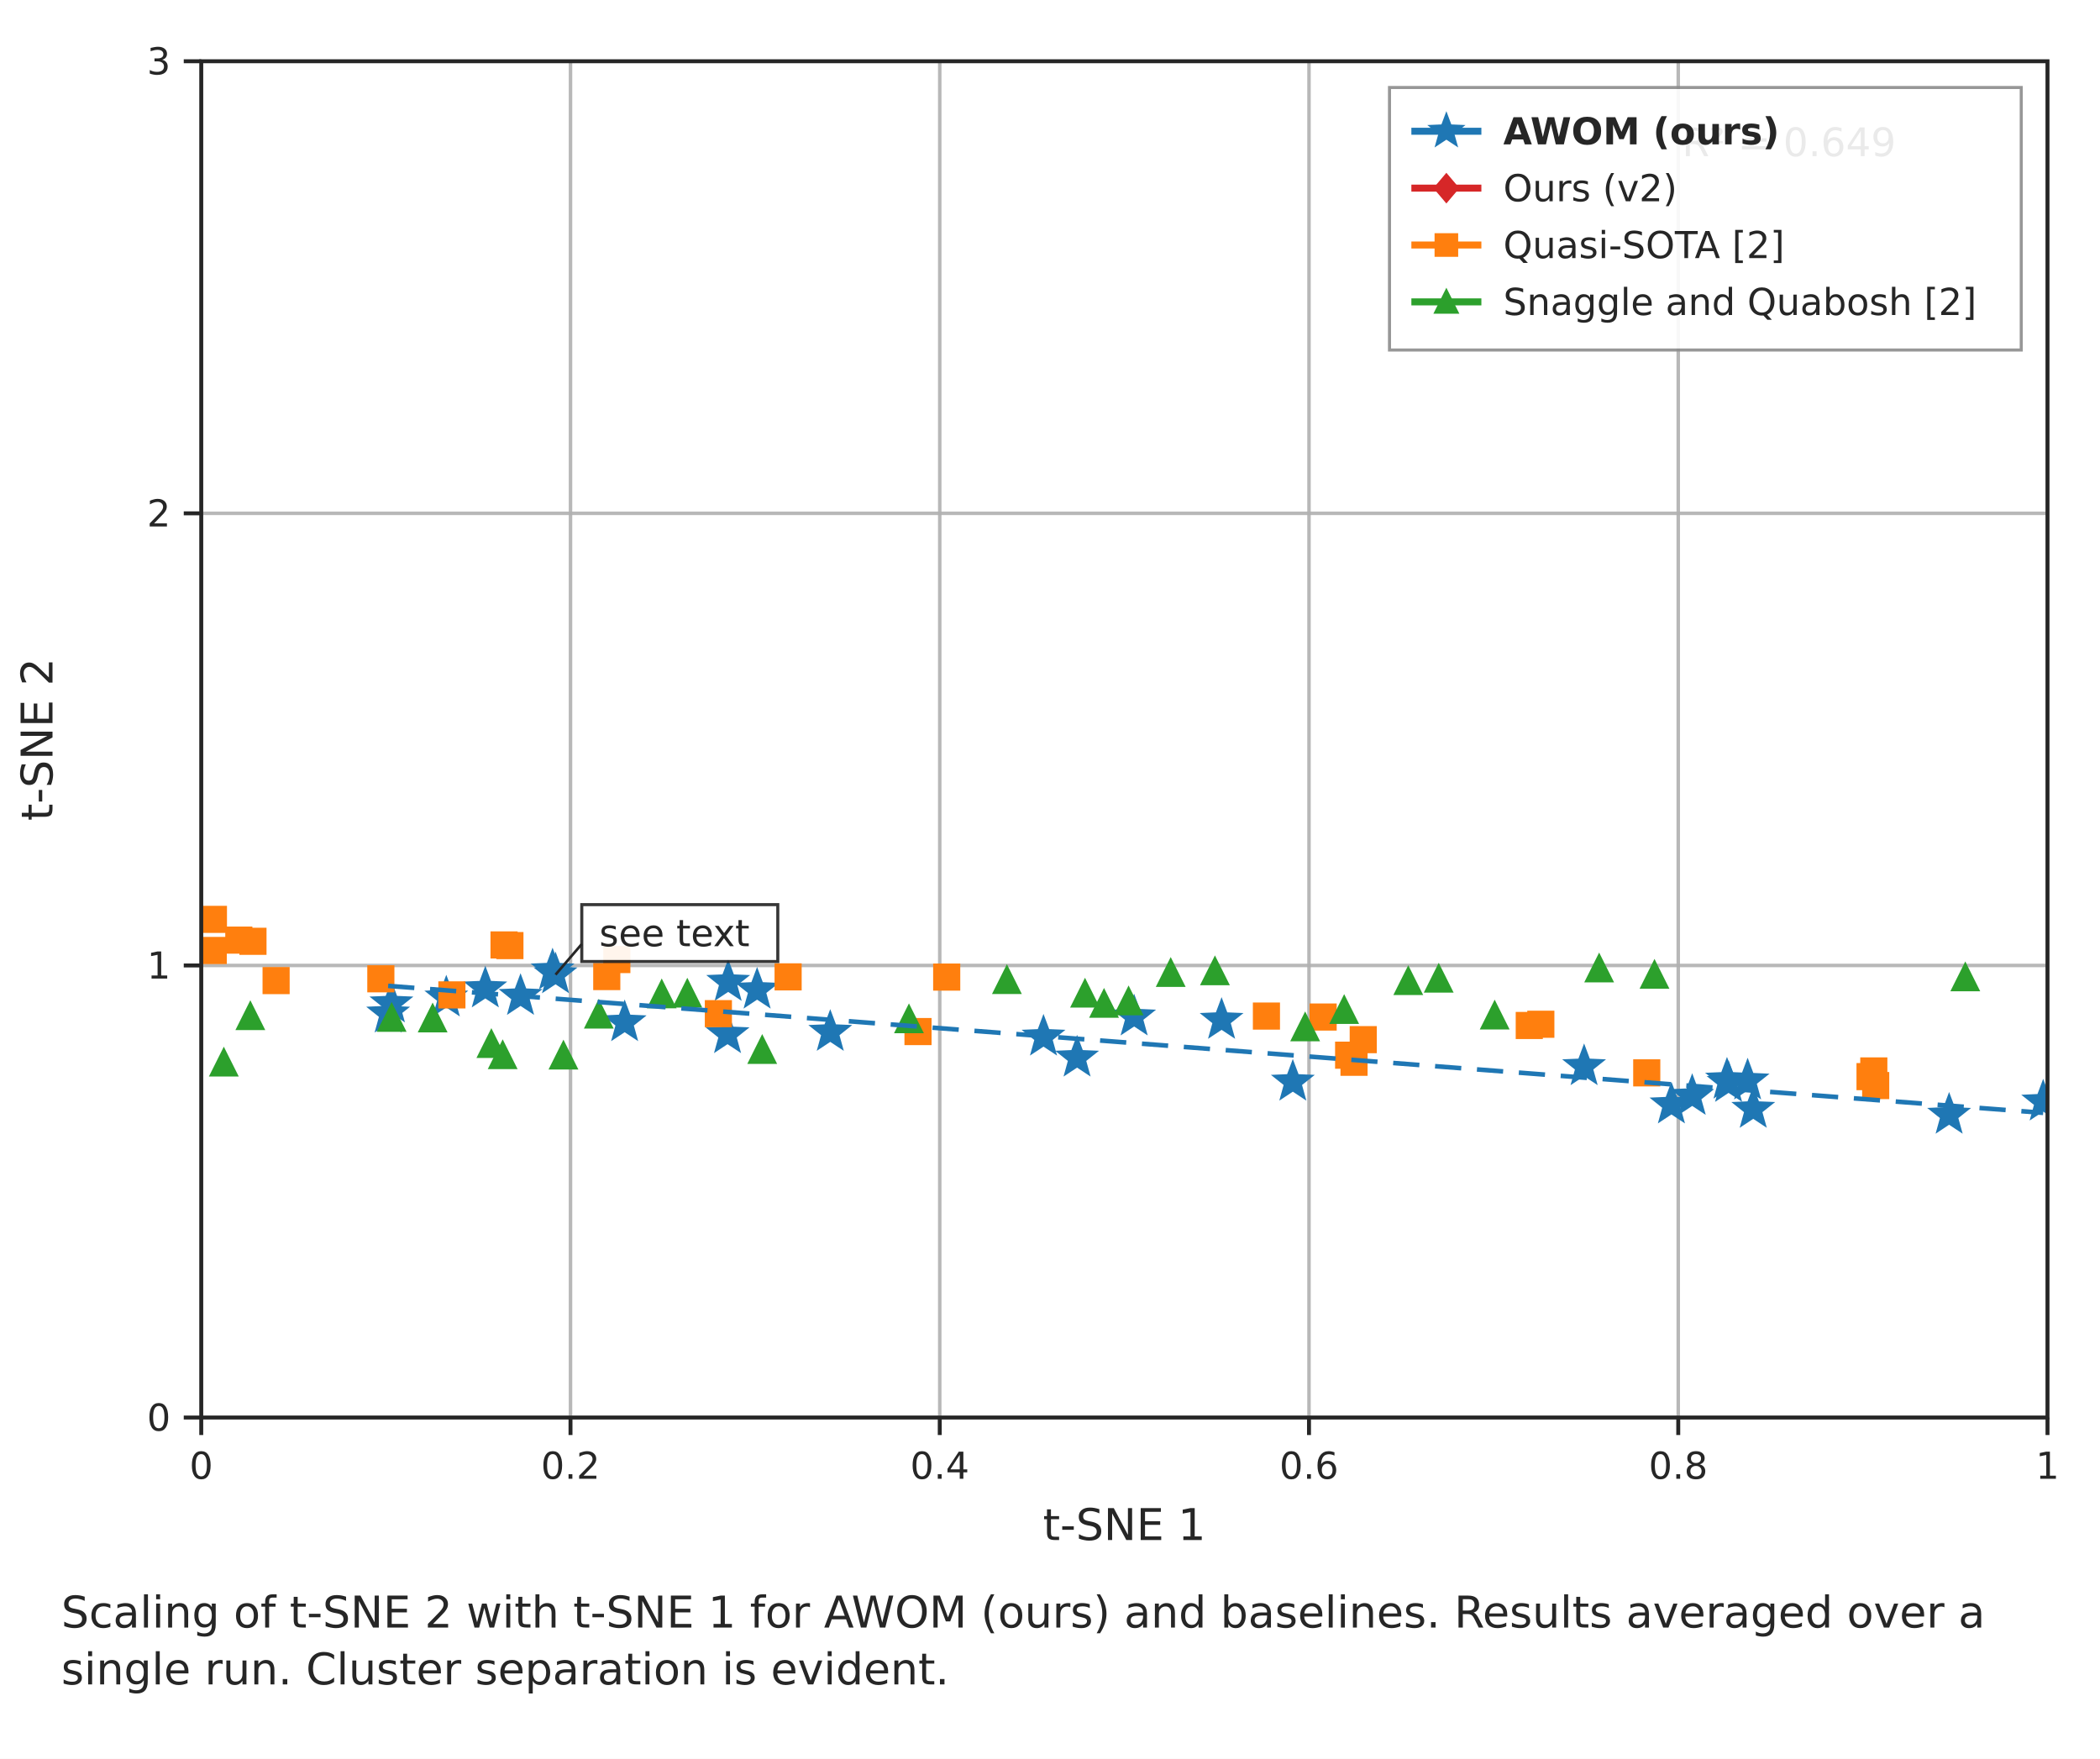
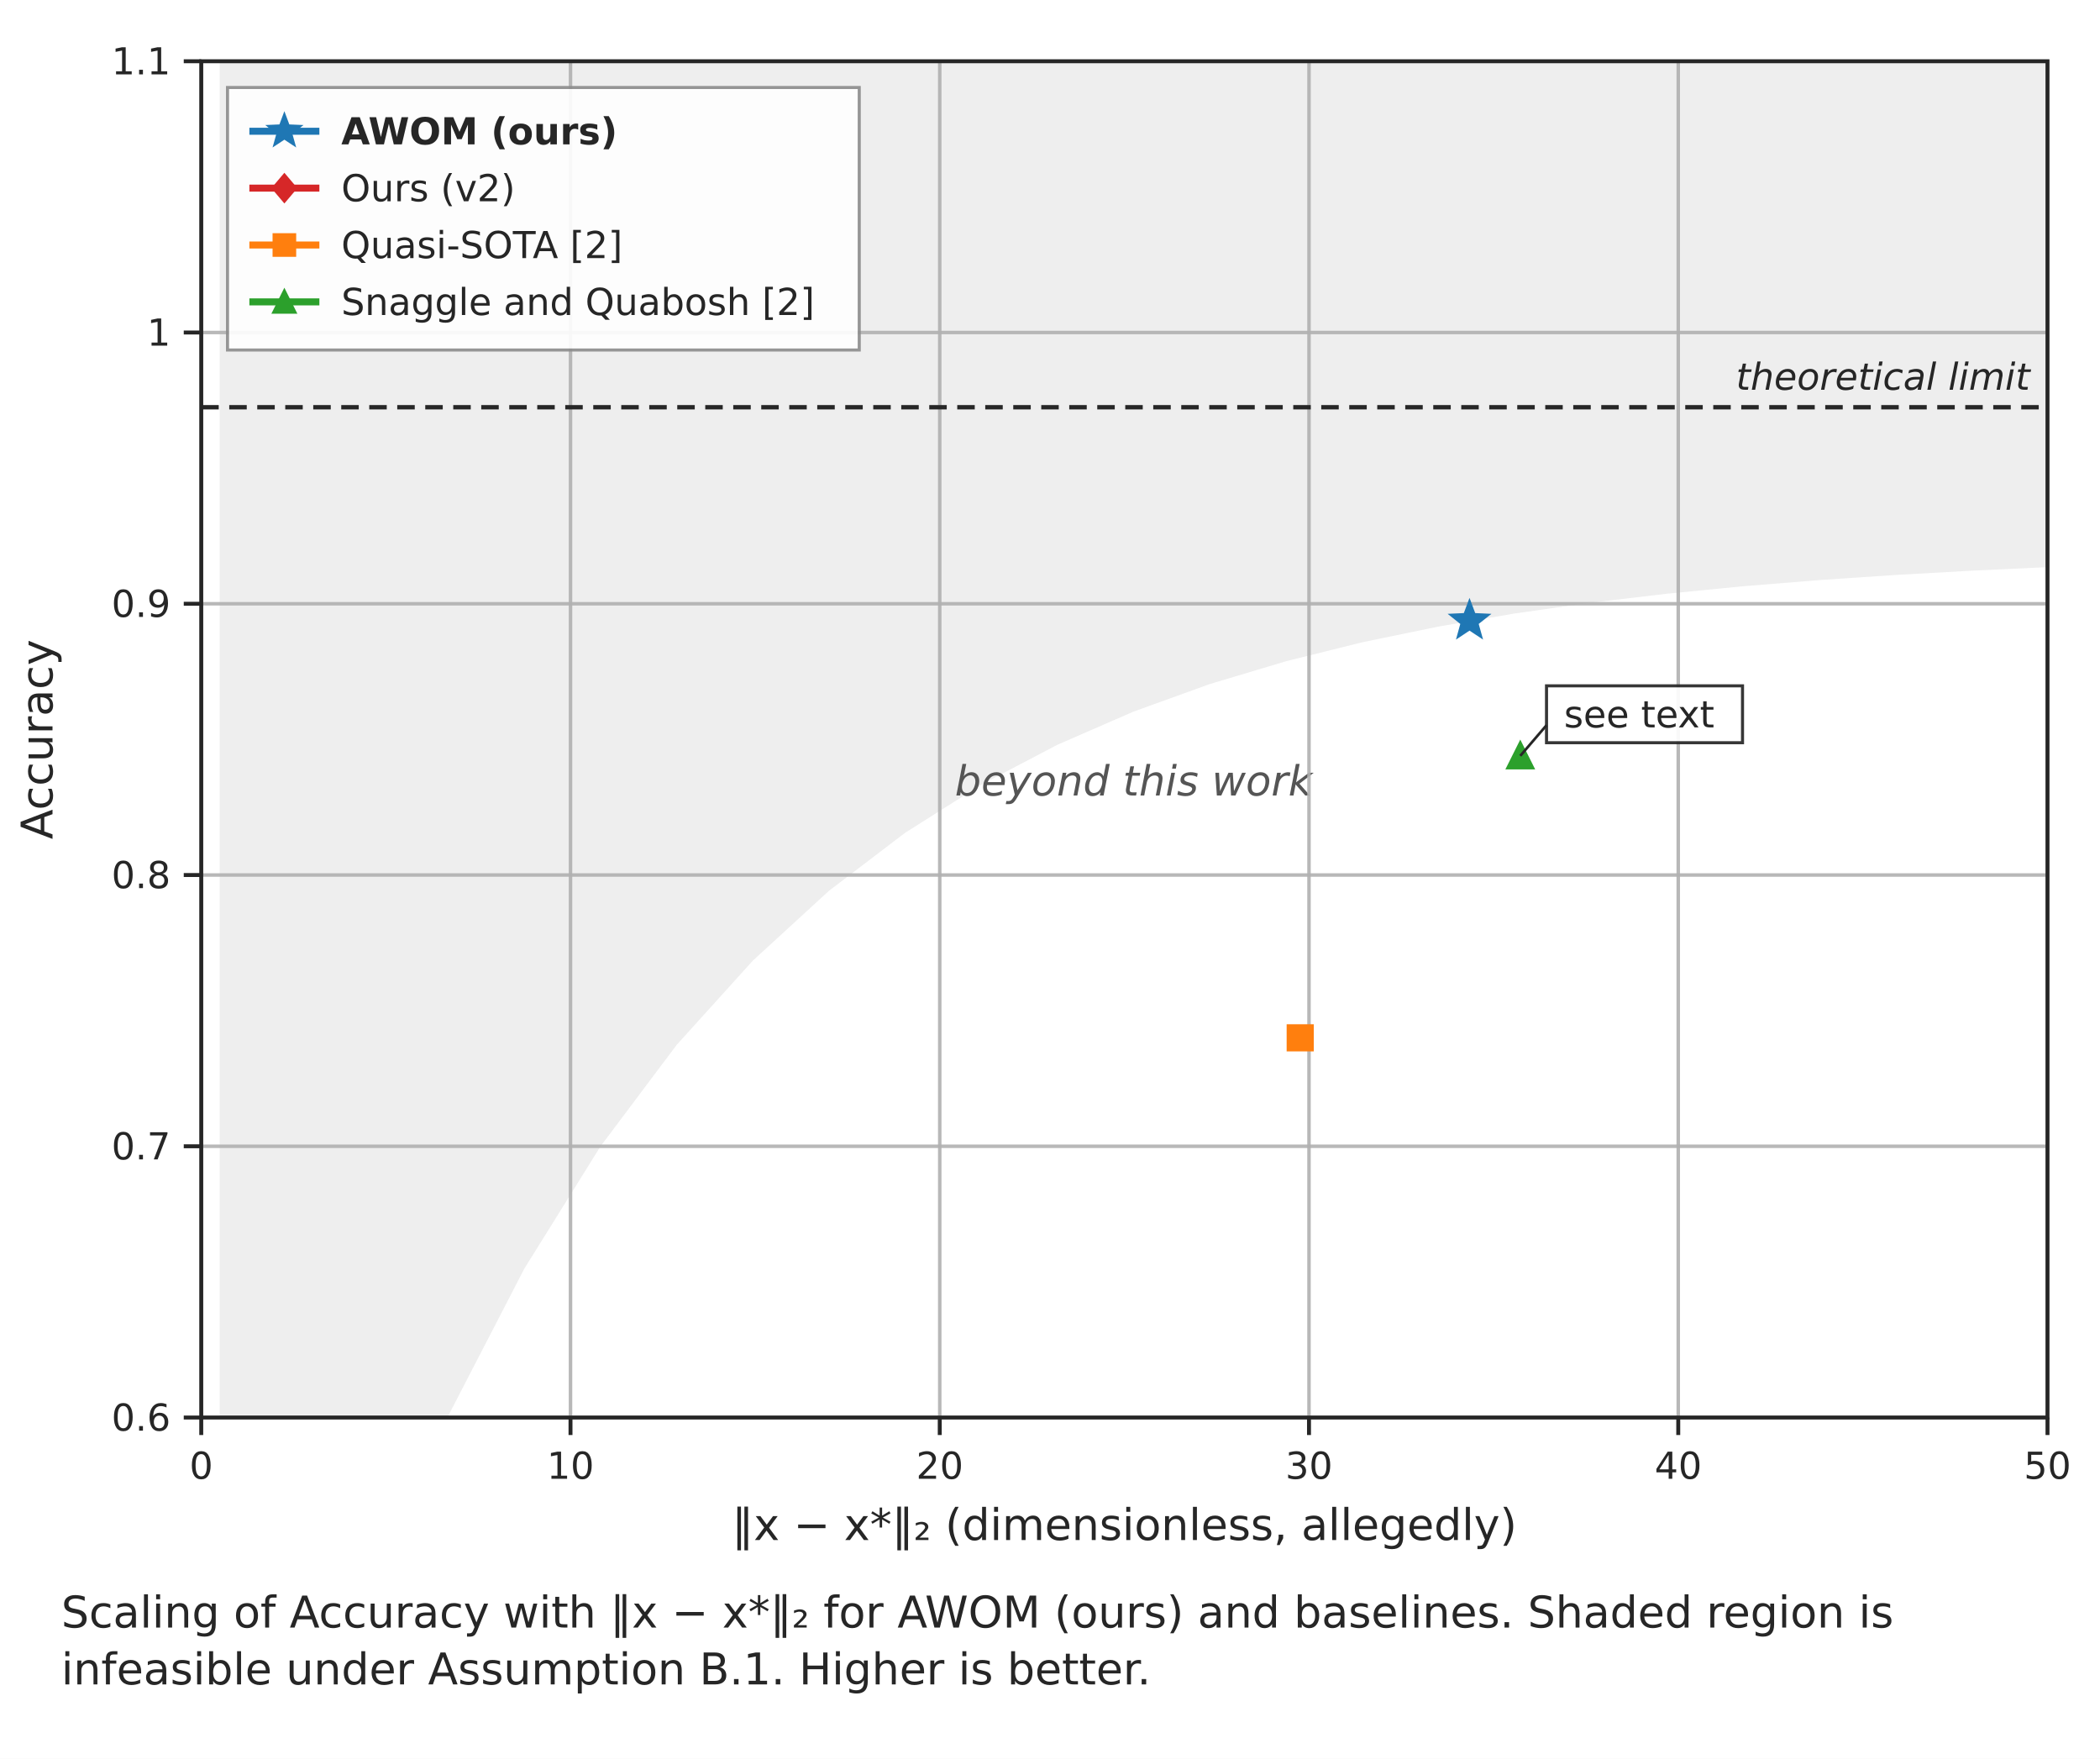
<svg xmlns="http://www.w3.org/2000/svg" viewBox="0 0 480 402" width="480" height="402" font-family="'DejaVu Sans', 'Helvetica Neue', Helvetica, Arial, sans-serif" role="img">
  <defs>
    <pattern id="hatch0" width="5" height="5" patternUnits="userSpaceOnUse" patternTransform="rotate(45)">
      <line x1="0" y1="0" x2="0" y2="5" stroke="#555555" stroke-width="1" />
    </pattern>
    <pattern id="hatch1" width="5" height="5" patternUnits="userSpaceOnUse" patternTransform="rotate(135)">
      <line x1="0" y1="0" x2="0" y2="5" stroke="#555555" stroke-width="1" />
    </pattern>
    <pattern id="hatch2" width="5" height="5" patternUnits="userSpaceOnUse" patternTransform="rotate(0)">
      <line x1="0" y1="0" x2="0" y2="5" stroke="#555555" stroke-width="1" />
    </pattern>
    <pattern id="hatch3" width="5" height="5" patternUnits="userSpaceOnUse" patternTransform="rotate(90)">
      <line x1="0" y1="0" x2="0" y2="5" stroke="#555555" stroke-width="1" />
    </pattern>
  </defs>
  <rect x="0" y="0" width="480" height="402" fill="#ffffff" />
  <g transform="translate(0,0)">
    <clipPath id="clip0">
      <rect x="46" y="14" width="422" height="310" />
    </clipPath>
    <g clip-path="url(#clip0)">
+       <polygon points="50.22,324 67.63,324 85.04,324 102.44,323.64 119.85,289.96 137.26,262.01 154.67,238.82 172.07,219.57 189.48,203.6 206.89,190.34 224.3,179.34 241.7,170.22 259.11,162.64 276.52,156.35 293.93,151.14 311.33,146.81 328.74,143.22 346.15,140.23 363.55,137.76 380.96,135.71 398.37,134 415.78,132.59 433.19,131.42 450.59,130.44 468,129.63 468,14 50.22,14" fill="#9e9e9e" opacity="0.18" />
+       <text x="259.11" y="181.83" font-size="9.5" text-anchor="middle" fill="#555555" font-style="italic">beyond this work</text>
      <line x1="46" y1="14" x2="46" y2="324" stroke="#b0b0b0" stroke-width="0.8" opacity="0.9" />
      <line x1="130.4" y1="14" x2="130.4" y2="324" stroke="#b0b0b0" stroke-width="0.8" opacity="0.9" />
      <line x1="214.8" y1="14" x2="214.8" y2="324" stroke="#b0b0b0" stroke-width="0.8" opacity="0.9" />
      <line x1="299.2" y1="14" x2="299.2" y2="324" stroke="#b0b0b0" stroke-width="0.8" opacity="0.9" />
      <line x1="383.6" y1="14" x2="383.6" y2="324" stroke="#b0b0b0" stroke-width="0.8" opacity="0.9" />
      <line x1="468" y1="14" x2="468" y2="324" stroke="#b0b0b0" stroke-width="0.8" opacity="0.9" />
      <line x1="46" y1="324" x2="468" y2="324" stroke="#b0b0b0" stroke-width="0.8" opacity="0.9" />
-       <line x1="46" y1="220.67" x2="468" y2="220.67" stroke="#b0b0b0" stroke-width="0.8" opacity="0.9" />
-       <line x1="46" y1="117.33" x2="468" y2="117.33" stroke="#b0b0b0" stroke-width="0.8" opacity="0.9" />
+       <line x1="46" y1="262" x2="468" y2="262" stroke="#b0b0b0" stroke-width="0.8" opacity="0.9" />
+       <line x1="46" y1="200" x2="468" y2="200" stroke="#b0b0b0" stroke-width="0.8" opacity="0.9" />
+       <line x1="46" y1="138" x2="468" y2="138" stroke="#b0b0b0" stroke-width="0.8" opacity="0.9" />
+       <line x1="46" y1="76" x2="468" y2="76" stroke="#b0b0b0" stroke-width="0.8" opacity="0.9" />
      <line x1="46" y1="14" x2="468" y2="14" stroke="#b0b0b0" stroke-width="0.8" opacity="0.9" />
-       <polygon points="467.01,246.58 468.31,250.06 472.02,250.23 469.12,252.54 470.11,256.12 467.01,254.07 463.91,256.12 464.91,252.54 462,250.23 465.71,250.06" fill="#1f77b4" />
-       <polygon points="246.19,236.53 247.49,240.01 251.2,240.17 248.29,242.49 249.28,246.07 246.19,244.02 243.09,246.07 244.08,242.49 241.17,240.17 244.88,240.01" fill="#1f77b4" />
-       <polygon points="126.98,217.5 128.28,220.98 131.99,221.14 129.09,223.46 130.08,227.03 126.98,224.98 123.88,227.03 124.88,223.46 121.97,221.14 125.68,220.98" fill="#1f77b4" />
-       <polygon points="395.1,242.32 396.41,245.8 400.12,245.96 397.21,248.27 398.2,251.85 395.1,249.8 392.01,251.85 393,248.27 390.09,245.96 393.8,245.8" fill="#1f77b4" />
-       <polygon points="142.78,228.44 144.08,231.92 147.79,232.09 144.88,234.4 145.87,237.98 142.78,235.93 139.68,237.98 140.67,234.4 137.76,232.09 141.48,231.92" fill="#1f77b4" />
-       <polygon points="102.01,222.8 103.32,226.28 107.03,226.44 104.12,228.75 105.11,232.33 102.01,230.28 98.92,232.33 99.91,228.75 97,226.44 100.71,226.28" fill="#1f77b4" />
-       <polygon points="189.77,230.65 191.08,234.13 194.79,234.29 191.88,236.61 192.87,240.19 189.77,238.14 186.68,240.19 187.67,236.61 184.76,234.29 188.47,234.13" fill="#1f77b4" />
-       <polygon points="259.23,227.13 260.53,230.61 264.24,230.78 261.34,233.09 262.33,236.67 259.23,234.62 256.13,236.67 257.13,233.09 254.22,230.78 257.93,230.61" fill="#1f77b4" />
-       <polygon points="126.3,216.6 127.6,220.08 131.32,220.24 128.41,222.56 129.4,226.14 126.3,224.09 123.21,226.14 124.2,222.56 121.29,220.24 125,220.08" fill="#1f77b4" />
-       <polygon points="89.46,224.15 90.76,227.63 94.48,227.79 91.57,230.11 92.56,233.69 89.46,231.64 86.37,233.69 87.36,230.11 84.45,227.79 88.16,227.63" fill="#1f77b4" />
-       <polygon points="382.04,247.24 383.34,250.72 387.05,250.88 384.14,253.2 385.14,256.78 382.04,254.73 378.94,256.78 379.93,253.2 377.03,250.88 380.74,250.72" fill="#1f77b4" />
-       <polygon points="166.44,219.23 167.74,222.71 171.45,222.87 168.54,225.19 169.53,228.77 166.44,226.72 163.34,228.77 164.33,225.19 161.43,222.87 165.14,222.71" fill="#1f77b4" />
-       <polygon points="400.74,248.25 402.04,251.73 405.75,251.89 402.84,254.2 403.84,257.78 400.74,255.73 397.64,257.78 398.63,254.2 395.73,251.89 399.44,251.73" fill="#1f77b4" />
-       <polygon points="279.22,227.91 280.52,231.39 284.23,231.55 281.32,233.86 282.32,237.44 279.22,235.39 276.12,237.44 277.11,233.86 274.21,231.55 277.92,231.39" fill="#1f77b4" />
-       <polygon points="118.98,222.44 120.28,225.92 123.99,226.08 121.08,228.4 122.08,231.97 118.98,229.92 115.88,231.97 116.87,228.4 113.97,226.08 117.68,225.92" fill="#1f77b4" />
-       <polygon points="362.08,238.49 363.38,241.97 367.09,242.13 364.19,244.45 365.18,248.03 362.08,245.98 358.98,248.03 359.98,244.45 357.07,242.13 360.78,241.97" fill="#1f77b4" />
-       <polygon points="173.05,221.01 174.35,224.49 178.06,224.65 175.16,226.96 176.15,230.54 173.05,228.49 169.95,230.54 170.95,226.96 168.04,224.65 171.75,224.49" fill="#1f77b4" />
-       <polygon points="88.72,226.46 90.02,229.94 93.73,230.11 90.82,232.42 91.82,236 88.72,233.95 85.62,236 86.61,232.42 83.71,230.11 87.42,229.94" fill="#1f77b4" />
-       <polygon points="399.46,241.76 400.76,245.24 404.47,245.41 401.56,247.72 402.55,251.3 399.46,249.25 396.36,251.3 397.35,247.72 394.44,245.41 398.15,245.24" fill="#1f77b4" />
-       <polygon points="386.79,245.3 388.09,248.78 391.8,248.94 388.89,251.26 389.89,254.83 386.79,252.78 383.69,254.83 384.68,251.26 381.78,248.94 385.49,248.78" fill="#1f77b4" />
-       <polygon points="166.29,231.18 167.6,234.66 171.31,234.82 168.4,237.14 169.39,240.71 166.29,238.66 163.2,240.71 164.19,237.14 161.28,234.82 164.99,234.66" fill="#1f77b4" />
-       <polygon points="295.5,242.04 296.81,245.52 300.52,245.68 297.61,247.99 298.6,251.57 295.5,249.52 292.41,251.57 293.4,247.99 290.49,245.68 294.2,245.52" fill="#1f77b4" />
-       <polygon points="445.51,249.59 446.82,253.07 450.53,253.24 447.62,255.55 448.61,259.13 445.51,257.08 442.42,259.13 443.41,255.55 440.5,253.24 444.21,253.07" fill="#1f77b4" />
-       <polygon points="238.51,231.74 239.82,235.22 243.53,235.38 240.62,237.7 241.61,241.27 238.51,239.22 235.42,241.27 236.41,237.7 233.5,235.38 237.21,235.22" fill="#1f77b4" />
-       <polygon points="394.74,241.57 396.05,245.05 399.76,245.21 396.85,247.53 397.84,251.11 394.74,249.05 391.65,251.11 392.64,247.53 389.73,245.21 393.44,245.05" fill="#1f77b4" />
-       <polygon points="110.93,220.72 112.23,224.2 115.94,224.36 113.03,226.68 114.03,230.26 110.93,228.21 107.83,230.26 108.82,226.68 105.92,224.36 109.63,224.2" fill="#1f77b4" />
-       <rect x="346.45" y="231.29" width="6.2" height="6.2" fill="#ff7f0e" />
-       <rect x="177.04" y="220.18" width="6.2" height="6.2" fill="#ff7f0e" />
-       <rect x="113.45" y="213.03" width="6.2" height="6.2" fill="#ff7f0e" />
-       <rect x="135.59" y="220.11" width="6.2" height="6.2" fill="#ff7f0e" />
-       <rect x="305.16" y="238.08" width="6.2" height="6.2" fill="#ff7f0e" />
-       <rect x="308.5" y="234.53" width="6.2" height="6.2" fill="#ff7f0e" />
-       <rect x="54.72" y="212.05" width="6.2" height="6.2" fill="#ff7f0e" />
-       <rect x="206.73" y="232.68" width="6.2" height="6.2" fill="#ff7f0e" />
-       <rect x="306.39" y="239.7" width="6.2" height="6.2" fill="#ff7f0e" />
-       <rect x="161.1" y="228.59" width="6.2" height="6.2" fill="#ff7f0e" />
-       <rect x="83.95" y="220.62" width="6.2" height="6.2" fill="#ff7f0e" />
-       <rect x="425.63" y="245.02" width="6.2" height="6.2" fill="#ff7f0e" />
-       <rect x="373.3" y="242.12" width="6.2" height="6.2" fill="#ff7f0e" />
-       <rect x="299.33" y="229.36" width="6.2" height="6.2" fill="#ff7f0e" />
-       <rect x="45.64" y="214.15" width="6.2" height="6.2" fill="#ff7f0e" />
-       <rect x="45.68" y="207.04" width="6.2" height="6.2" fill="#ff7f0e" />
-       <rect x="100.19" y="224.3" width="6.2" height="6.2" fill="#ff7f0e" />
-       <rect x="213.29" y="220.23" width="6.2" height="6.2" fill="#ff7f0e" />
-       <rect x="60.01" y="221.03" width="6.2" height="6.2" fill="#ff7f0e" />
-       <rect x="424.34" y="242.98" width="6.2" height="6.2" fill="#ff7f0e" />
-       <rect x="349.09" y="231.01" width="6.2" height="6.2" fill="#ff7f0e" />
-       <rect x="425.2" y="241.68" width="6.2" height="6.2" fill="#ff7f0e" />
-       <rect x="112.11" y="212.88" width="6.2" height="6.2" fill="#ff7f0e" />
-       <rect x="51.49" y="211.78" width="6.2" height="6.2" fill="#ff7f0e" />
-       <rect x="286.37" y="229.14" width="6.2" height="6.2" fill="#ff7f0e" />
-       <rect x="137.89" y="216.22" width="6.2" height="6.2" fill="#ff7f0e" />
-       <polygon points="321.89,220.61 318.48,227.43 325.3,227.43" fill="#2ca02c" />
-       <polygon points="174.22,236.35 170.81,243.17 177.63,243.17" fill="#2ca02c" />
-       <polygon points="98.89,229.15 95.48,235.97 102.3,235.97" fill="#2ca02c" />
-       <polygon points="128.79,237.63 125.38,244.45 132.2,244.45" fill="#2ca02c" />
-       <polygon points="230.15,220.38 226.74,227.2 233.56,227.2" fill="#2ca02c" />
-       <polygon points="298.32,231.18 294.91,238 301.73,238" fill="#2ca02c" />
-       <polygon points="341.64,228.48 338.23,235.3 345.05,235.3" fill="#2ca02c" />
-       <polygon points="151.25,223.64 147.84,230.46 154.66,230.46" fill="#2ca02c" />
-       <polygon points="365.52,217.72 362.11,224.54 368.93,224.54" fill="#2ca02c" />
-       <polygon points="252.35,225.81 248.94,232.63 255.76,232.63" fill="#2ca02c" />
-       <polygon points="51.16,239.23 47.75,246.05 54.57,246.05" fill="#2ca02c" />
-       <polygon points="248,223.48 244.59,230.3 251.41,230.3" fill="#2ca02c" />
-       <polygon points="257.96,225.24 254.55,232.06 261.37,232.06" fill="#2ca02c" />
-       <polygon points="328.85,220.06 325.44,226.88 332.26,226.88" fill="#2ca02c" />
-       <polygon points="277.7,218.37 274.29,225.19 281.11,225.19" fill="#2ca02c" />
-       <polygon points="114.9,237.55 111.49,244.37 118.31,244.37" fill="#2ca02c" />
-       <polygon points="157.1,223.48 153.69,230.3 160.51,230.3" fill="#2ca02c" />
-       <polygon points="112.31,235 108.9,241.82 115.72,241.82" fill="#2ca02c" />
-       <polygon points="89.52,229.02 86.11,235.84 92.93,235.84" fill="#2ca02c" />
-       <polygon points="207.76,229.34 204.35,236.16 211.17,236.16" fill="#2ca02c" />
-       <polygon points="378.17,219.17 374.76,225.99 381.58,225.99" fill="#2ca02c" />
-       <polygon points="449.21,219.75 445.8,226.57 452.62,226.57" fill="#2ca02c" />
-       <polygon points="57.22,228.62 53.81,235.44 60.63,235.44" fill="#2ca02c" />
-       <polygon points="267.59,218.75 264.18,225.57 271,225.57" fill="#2ca02c" />
-       <polygon points="136.87,228.28 133.46,235.1 140.28,235.1" fill="#2ca02c" />
-       <polygon points="307.24,227.22 303.83,234.04 310.65,234.04" fill="#2ca02c" />
-       <polyline points="88.72,225.34 467.01,254.36" fill="none" stroke="#1f77b4" stroke-width="1.05" stroke-dasharray="6,3.6" stroke-linejoin="round" />
-       <text x="408.92" y="35.7" font-size="9" text-anchor="middle" fill="#262626">R² = 0.649</text>
-       <rect x="132.98" y="206.77" width="44.8" height="13" fill="#ffffff" stroke="#262626" stroke-width="0.7" opacity="0.92" />
-       <text x="136.98" y="216.27" font-size="8.5" text-anchor="start" fill="#262626">see text</text>
-       <line x1="126.98" y1="222.77" x2="132.98" y2="215.77" stroke="#262626" stroke-width="0.6" />
+       <polygon points="335.89,136.65 337.19,140.13 340.9,140.3 337.99,142.61 338.99,146.19 335.89,144.14 332.79,146.19 333.78,142.61 330.88,140.3 334.59,140.13" fill="#1f77b4" />
+       <rect x="294.09" y="234.11" width="6.2" height="6.2" fill="#ff7f0e" />
+       <polygon points="347.49,169.04 344.08,175.86 350.9,175.86" fill="#2ca02c" />
+       <line x1="46" y1="93.08" x2="468" y2="93.08" stroke="#262626" stroke-width="1" stroke-dasharray="4,2.4" />
+       <text x="464" y="89.08" font-size="8.5" text-anchor="end" fill="#262626" font-style="italic">theoretical limit</text>
+       <rect x="353.49" y="156.76" width="44.8" height="13" fill="#ffffff" stroke="#262626" stroke-width="0.7" opacity="0.92" />
+       <text x="357.49" y="166.26" font-size="8.5" text-anchor="start" fill="#262626">see text</text>
+       <line x1="347.49" y1="172.76" x2="353.49" y2="165.76" stroke="#262626" stroke-width="0.6" />
    </g>
    <rect x="46" y="14" width="422" height="310" fill="none" stroke="#262626" stroke-width="0.9" />
    <line x1="46" y1="324" x2="46" y2="328" stroke="#262626" stroke-width="0.9" />
    <text x="46" y="338" font-size="8.5" text-anchor="middle" fill="#262626">0</text>
    <line x1="130.4" y1="324" x2="130.4" y2="328" stroke="#262626" stroke-width="0.9" />
-     <text x="130.4" y="338" font-size="8.5" text-anchor="middle" fill="#262626">0.2</text>
+     <text x="130.4" y="338" font-size="8.5" text-anchor="middle" fill="#262626">10</text>
    <line x1="214.8" y1="324" x2="214.8" y2="328" stroke="#262626" stroke-width="0.9" />
-     <text x="214.8" y="338" font-size="8.5" text-anchor="middle" fill="#262626">0.4</text>
+     <text x="214.8" y="338" font-size="8.5" text-anchor="middle" fill="#262626">20</text>
    <line x1="299.2" y1="324" x2="299.2" y2="328" stroke="#262626" stroke-width="0.9" />
-     <text x="299.2" y="338" font-size="8.5" text-anchor="middle" fill="#262626">0.6</text>
+     <text x="299.2" y="338" font-size="8.5" text-anchor="middle" fill="#262626">30</text>
    <line x1="383.6" y1="324" x2="383.6" y2="328" stroke="#262626" stroke-width="0.9" />
-     <text x="383.6" y="338" font-size="8.5" text-anchor="middle" fill="#262626">0.8</text>
+     <text x="383.6" y="338" font-size="8.5" text-anchor="middle" fill="#262626">40</text>
    <line x1="468" y1="324" x2="468" y2="328" stroke="#262626" stroke-width="0.9" />
-     <text x="468" y="338" font-size="8.5" text-anchor="middle" fill="#262626">1</text>
+     <text x="468" y="338" font-size="8.5" text-anchor="middle" fill="#262626">50</text>
    <line x1="46" y1="324" x2="42" y2="324" stroke="#262626" stroke-width="0.9" />
-     <text x="39" y="327" font-size="8.5" text-anchor="end" fill="#262626">0</text>
-     <line x1="46" y1="220.67" x2="42" y2="220.67" stroke="#262626" stroke-width="0.9" />
-     <text x="39" y="223.67" font-size="8.5" text-anchor="end" fill="#262626">1</text>
-     <line x1="46" y1="117.33" x2="42" y2="117.33" stroke="#262626" stroke-width="0.9" />
-     <text x="39" y="120.33" font-size="8.5" text-anchor="end" fill="#262626">2</text>
+     <text x="39" y="327" font-size="8.5" text-anchor="end" fill="#262626">0.6</text>
+     <line x1="46" y1="262" x2="42" y2="262" stroke="#262626" stroke-width="0.9" />
+     <text x="39" y="265" font-size="8.5" text-anchor="end" fill="#262626">0.7</text>
+     <line x1="46" y1="200" x2="42" y2="200" stroke="#262626" stroke-width="0.9" />
+     <text x="39" y="203" font-size="8.5" text-anchor="end" fill="#262626">0.8</text>
+     <line x1="46" y1="138" x2="42" y2="138" stroke="#262626" stroke-width="0.9" />
+     <text x="39" y="141" font-size="8.5" text-anchor="end" fill="#262626">0.9</text>
+     <line x1="46" y1="76" x2="42" y2="76" stroke="#262626" stroke-width="0.9" />
+     <text x="39" y="79" font-size="8.5" text-anchor="end" fill="#262626">1</text>
    <line x1="46" y1="14" x2="42" y2="14" stroke="#262626" stroke-width="0.9" />
-     <text x="39" y="17" font-size="8.5" text-anchor="end" fill="#262626">3</text>
-     <text x="257" y="352" font-size="10" text-anchor="middle" fill="#262626">t-SNE 1</text>
-     <text x="12" y="169" font-size="10" fill="#262626" text-anchor="middle" transform="rotate(-90 12 169)">t-SNE 2</text>
-     <rect x="317.6" y="20" width="144.4" height="60" fill="#ffffff" opacity="0.9" stroke="#8c8c8c" stroke-width="0.7" />
-     <line x1="322.6" y1="30" x2="338.6" y2="30" stroke="#1f77b4" stroke-width="1.6" />
-     <polygon points="330.6,25.41 331.73,28.44 334.97,28.58 332.43,30.6 333.3,33.71 330.6,31.93 327.9,33.71 328.77,30.6 326.23,28.58 329.47,28.44" fill="#1f77b4" />
-     <text x="343.6" y="33" font-size="8.5" text-anchor="start" fill="#262626" font-weight="600">AWOM (ours)</text>
-     <line x1="322.6" y1="43" x2="338.6" y2="43" stroke="#d62728" stroke-width="1.6" />
-     <polygon points="330.6,39.49 333.57,43 330.6,46.51 327.63,43" fill="#d62728" />
-     <text x="343.6" y="46" font-size="8.5" text-anchor="start" fill="#262626">Ours (v2)</text>
-     <line x1="322.6" y1="56" x2="338.6" y2="56" stroke="#ff7f0e" stroke-width="1.6" />
-     <rect x="327.9" y="53.3" width="5.4" height="5.4" fill="#ff7f0e" />
-     <text x="343.6" y="59" font-size="8.5" text-anchor="start" fill="#262626">Quasi-SOTA [2]</text>
-     <line x1="322.6" y1="69" x2="338.6" y2="69" stroke="#2ca02c" stroke-width="1.6" />
-     <polygon points="330.6,65.76 327.63,71.7 333.57,71.7" fill="#2ca02c" />
-     <text x="343.6" y="72" font-size="8.5" text-anchor="start" fill="#262626">Snaggle and Quabosh [2]</text>
+     <text x="39" y="17" font-size="8.5" text-anchor="end" fill="#262626">1.1</text>
+     <text x="257" y="352" font-size="10" text-anchor="middle" fill="#262626">‖x − x*‖₂ (dimensionless, allegedly)</text>
+     <text x="12" y="169" font-size="10" fill="#262626" text-anchor="middle" transform="rotate(-90 12 169)">Accuracy</text>
+     <rect x="52" y="20" width="144.4" height="60" fill="#ffffff" opacity="0.9" stroke="#8c8c8c" stroke-width="0.7" />
+     <line x1="57" y1="30" x2="73" y2="30" stroke="#1f77b4" stroke-width="1.6" />
+     <polygon points="65,25.41 66.13,28.44 69.37,28.58 66.83,30.6 67.7,33.71 65,31.93 62.3,33.71 63.17,30.6 60.63,28.58 63.87,28.44" fill="#1f77b4" />
+     <text x="78" y="33" font-size="8.5" text-anchor="start" fill="#262626" font-weight="600">AWOM (ours)</text>
+     <line x1="57" y1="43" x2="73" y2="43" stroke="#d62728" stroke-width="1.6" />
+     <polygon points="65,39.49 67.97,43 65,46.51 62.03,43" fill="#d62728" />
+     <text x="78" y="46" font-size="8.5" text-anchor="start" fill="#262626">Ours (v2)</text>
+     <line x1="57" y1="56" x2="73" y2="56" stroke="#ff7f0e" stroke-width="1.6" />
+     <rect x="62.3" y="53.3" width="5.4" height="5.4" fill="#ff7f0e" />
+     <text x="78" y="59" font-size="8.5" text-anchor="start" fill="#262626">Quasi-SOTA [2]</text>
+     <line x1="57" y1="69" x2="73" y2="69" stroke="#2ca02c" stroke-width="1.6" />
+     <polygon points="65,65.76 62.03,71.7 67.97,71.7" fill="#2ca02c" />
+     <text x="78" y="72" font-size="8.5" text-anchor="start" fill="#262626">Snaggle and Quabosh [2]</text>
  </g>
-   <text x="14" y="372" font-size="10" text-anchor="start" fill="#262626">Scaling of t-SNE 2 with t-SNE 1 for AWOM (ours) and baselines. Results averaged over a</text>
-   <text x="14" y="385" font-size="10" text-anchor="start" fill="#262626">single run. Cluster separation is evident.</text>
+   <text x="14" y="372" font-size="10" text-anchor="start" fill="#262626">Scaling of Accuracy with ‖x − x*‖₂ for AWOM (ours) and baselines. Shaded region is</text>
+   <text x="14" y="385" font-size="10" text-anchor="start" fill="#262626">infeasible under Assumption B.1. Higher is better.</text>
</svg>
